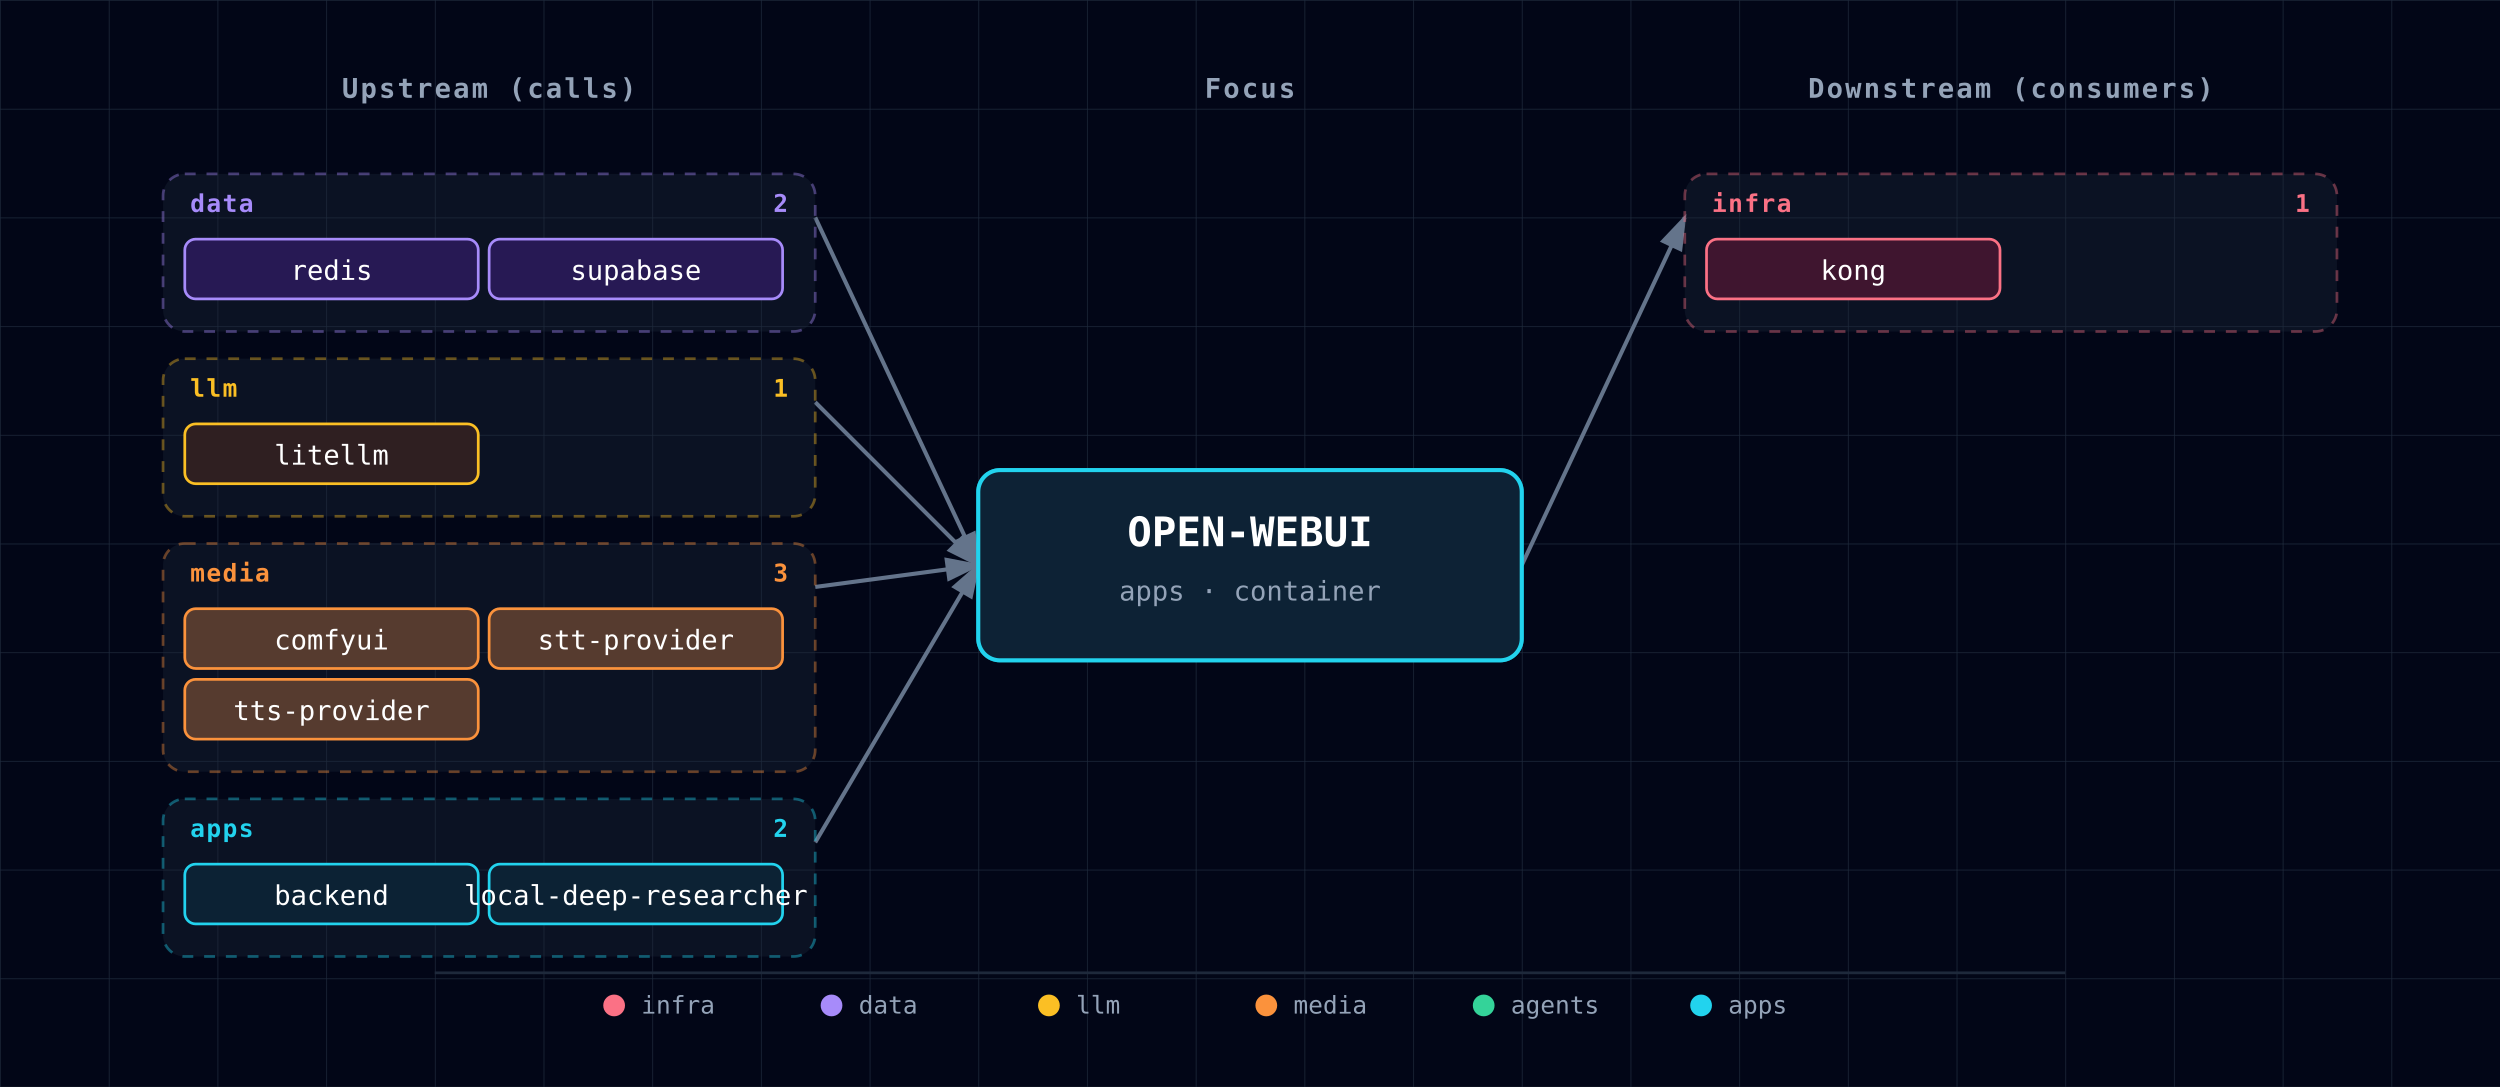
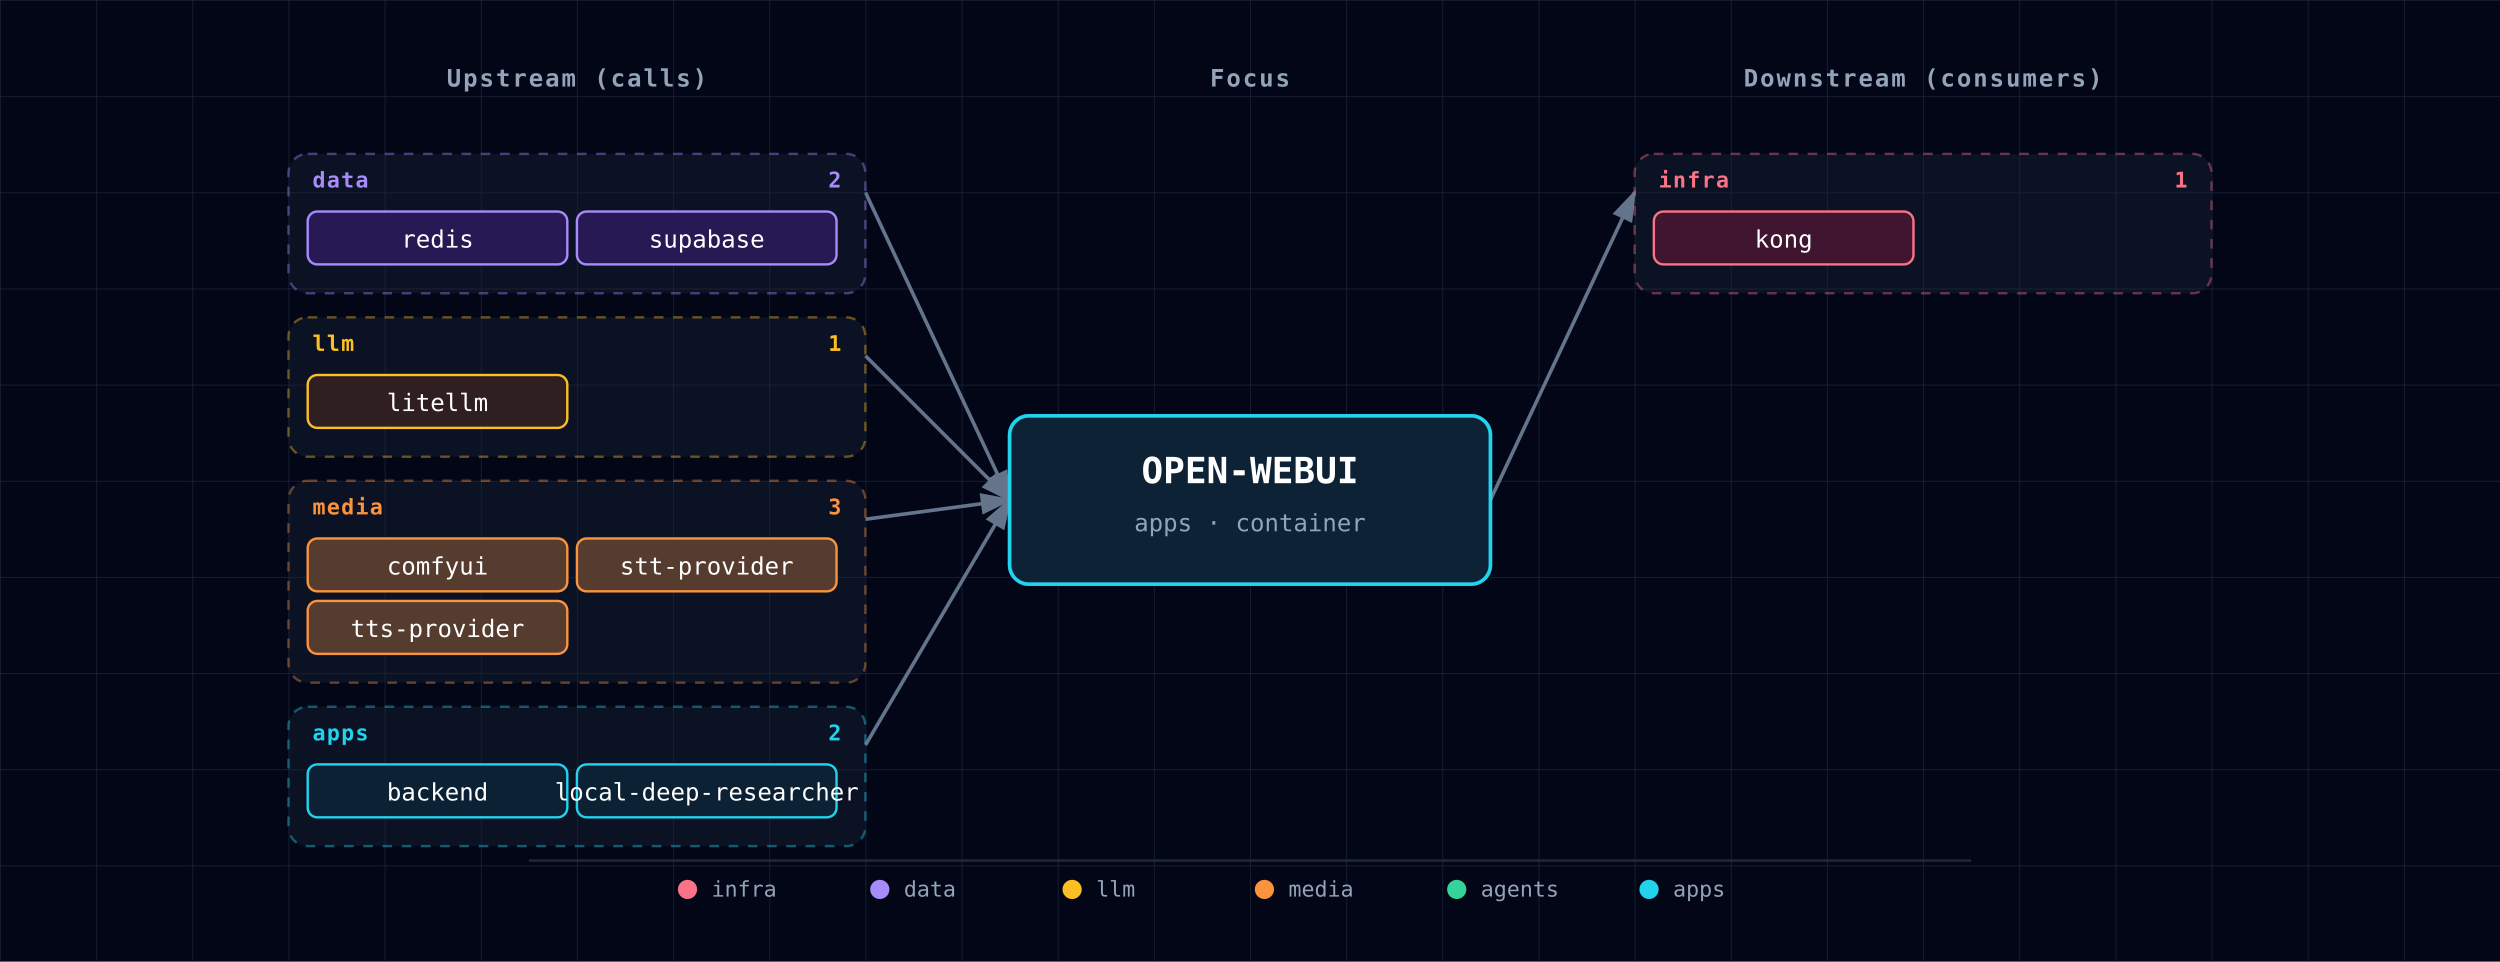
- <svg xmlns="http://www.w3.org/2000/svg" viewBox="0 0 920 400" font-family="'JetBrains Mono', 'Fira Code', Menlo, Consolas, monospace">
+ <svg xmlns="http://www.w3.org/2000/svg" viewBox="0 0 1040 400" font-family="'JetBrains Mono', 'Fira Code', Menlo, Consolas, monospace">
  <defs>
    <pattern id="grid" width="40" height="40" patternUnits="userSpaceOnUse">
      <path d="M 40 0 L 0 0 0 40" fill="none" stroke="#1e293b" stroke-width="0.5" />
    </pattern>
    <marker id="arrowhead" markerWidth="9" markerHeight="6" refX="8" refY="3" orient="auto">
      <polygon points="0 0, 9 3, 0 6" fill="#64748b" />
    </marker>
    <filter id="focus-glow" x="-50%" y="-50%" width="200%" height="200%">
      <feGaussianBlur in="SourceAlpha" stdDeviation="6" />
      <feFlood flood-color="#22d3ee" flood-opacity="0.6" />
      <feComposite in2="SourceAlpha" operator="in" />
      <feMerge>
        <feMergeNode />
        <feMergeNode in="SourceGraphic" />
      </feMerge>
    </filter>
  </defs>
-   <rect width="920" height="400" fill="#020617" />
-   <rect width="920" height="400" fill="url(#grid)" />
-   <text x="180" y="36" fill="#94a3b8" font-size="10" font-weight="600" text-anchor="middle" letter-spacing="0.08em">Upstream (calls)</text>
-   <text x="460" y="36" fill="#94a3b8" font-size="10" font-weight="600" text-anchor="middle" letter-spacing="0.08em">Focus</text>
-   <text x="740" y="36" fill="#94a3b8" font-size="10" font-weight="600" text-anchor="middle" letter-spacing="0.08em">Downstream (consumers)</text>
-   <line x1="300" y1="80" x2="360" y2="208" stroke="#64748b" stroke-width="1.5" marker-end="url(#arrowhead)" />
-   <line x1="300" y1="148" x2="360" y2="208" stroke="#64748b" stroke-width="1.5" marker-end="url(#arrowhead)" />
-   <line x1="300" y1="216" x2="360" y2="208" stroke="#64748b" stroke-width="1.5" marker-end="url(#arrowhead)" />
-   <line x1="300" y1="310" x2="360" y2="208" stroke="#64748b" stroke-width="1.5" marker-end="url(#arrowhead)" />
-   <line x1="560" y1="208" x2="620" y2="80" stroke="#64748b" stroke-width="1.5" marker-end="url(#arrowhead)" />
+   <rect width="1040" height="400" fill="#020617" />
+   <rect width="1040" height="400" fill="url(#grid)" />
+   <text x="240" y="36" fill="#94a3b8" font-size="10" font-weight="600" text-anchor="middle" letter-spacing="0.08em">Upstream (calls)</text>
+   <text x="520" y="36" fill="#94a3b8" font-size="10" font-weight="600" text-anchor="middle" letter-spacing="0.08em">Focus</text>
+   <text x="800" y="36" fill="#94a3b8" font-size="10" font-weight="600" text-anchor="middle" letter-spacing="0.08em">Downstream (consumers)</text>
+   <line x1="360" y1="80" x2="420" y2="208" stroke="#64748b" stroke-width="1.5" marker-end="url(#arrowhead)" />
+   <line x1="360" y1="148" x2="420" y2="208" stroke="#64748b" stroke-width="1.5" marker-end="url(#arrowhead)" />
+   <line x1="360" y1="216" x2="420" y2="208" stroke="#64748b" stroke-width="1.5" marker-end="url(#arrowhead)" />
+   <line x1="360" y1="310" x2="420" y2="208" stroke="#64748b" stroke-width="1.5" marker-end="url(#arrowhead)" />
+   <line x1="620" y1="208" x2="680" y2="80" stroke="#64748b" stroke-width="1.5" marker-end="url(#arrowhead)" />
  <g>
    <g class="cluster">
-       <rect x="60" y="64" width="240" height="58" rx="8" fill="rgba(30,41,59,0.35)" stroke="#a78bfa" stroke-width="1" stroke-dasharray="4,4" stroke-opacity="0.4" />
-       <text x="70" y="78" fill="#a78bfa" font-size="9" font-weight="700" text-anchor="start" style="letter-spacing:0.06em;text-transform:uppercase;">data</text>
-       <text x="290" y="78" fill="#a78bfa" font-size="9" font-weight="600" text-anchor="end">2</text>
+       <rect x="120" y="64" width="240" height="58" rx="8" fill="rgba(30,41,59,0.35)" stroke="#a78bfa" stroke-width="1" stroke-dasharray="4,4" stroke-opacity="0.4" />
+       <text x="130" y="78" fill="#a78bfa" font-size="9" font-weight="700" text-anchor="start" style="letter-spacing:0.06em;text-transform:uppercase;">data</text>
+       <text x="350" y="78" fill="#a78bfa" font-size="9" font-weight="600" text-anchor="end">2</text>
    </g>
    <g>
-       <rect x="68" y="88" width="108" height="22" rx="4" fill="#0f172a" />
-       <rect x="68" y="88" width="108" height="22" rx="4" fill="rgba(76, 29, 149, 0.4)" stroke="#a78bfa" stroke-width="1" />
-       <text x="122" y="103" fill="white" font-size="10" text-anchor="middle">redis</text>
+       <rect x="128" y="88" width="108" height="22" rx="4" fill="#0f172a" />
+       <rect x="128" y="88" width="108" height="22" rx="4" fill="rgba(76, 29, 149, 0.4)" stroke="#a78bfa" stroke-width="1" />
+       <text x="182" y="103" fill="white" font-size="10" text-anchor="middle">redis</text>
    </g>
    <g>
-       <rect x="180" y="88" width="108" height="22" rx="4" fill="#0f172a" />
-       <rect x="180" y="88" width="108" height="22" rx="4" fill="rgba(76, 29, 149, 0.4)" stroke="#a78bfa" stroke-width="1" />
-       <text x="234" y="103" fill="white" font-size="10" text-anchor="middle">supabase</text>
+       <rect x="240" y="88" width="108" height="22" rx="4" fill="#0f172a" />
+       <rect x="240" y="88" width="108" height="22" rx="4" fill="rgba(76, 29, 149, 0.4)" stroke="#a78bfa" stroke-width="1" />
+       <text x="294" y="103" fill="white" font-size="10" text-anchor="middle">supabase</text>
    </g>
    <g class="cluster">
-       <rect x="60" y="132" width="240" height="58" rx="8" fill="rgba(30,41,59,0.35)" stroke="#fbbf24" stroke-width="1" stroke-dasharray="4,4" stroke-opacity="0.4" />
-       <text x="70" y="146" fill="#fbbf24" font-size="9" font-weight="700" text-anchor="start" style="letter-spacing:0.06em;text-transform:uppercase;">llm</text>
-       <text x="290" y="146" fill="#fbbf24" font-size="9" font-weight="600" text-anchor="end">1</text>
+       <rect x="120" y="132" width="240" height="58" rx="8" fill="rgba(30,41,59,0.35)" stroke="#fbbf24" stroke-width="1" stroke-dasharray="4,4" stroke-opacity="0.4" />
+       <text x="130" y="146" fill="#fbbf24" font-size="9" font-weight="700" text-anchor="start" style="letter-spacing:0.06em;text-transform:uppercase;">llm</text>
+       <text x="350" y="146" fill="#fbbf24" font-size="9" font-weight="600" text-anchor="end">1</text>
    </g>
    <g>
-       <rect x="68" y="156" width="108" height="22" rx="4" fill="#0f172a" />
-       <rect x="68" y="156" width="108" height="22" rx="4" fill="rgba(120, 53, 15, 0.3)" stroke="#fbbf24" stroke-width="1" />
-       <text x="122" y="171" fill="white" font-size="10" text-anchor="middle">litellm</text>
+       <rect x="128" y="156" width="108" height="22" rx="4" fill="#0f172a" />
+       <rect x="128" y="156" width="108" height="22" rx="4" fill="rgba(120, 53, 15, 0.3)" stroke="#fbbf24" stroke-width="1" />
+       <text x="182" y="171" fill="white" font-size="10" text-anchor="middle">litellm</text>
    </g>
    <g class="cluster">
-       <rect x="60" y="200" width="240" height="84" rx="8" fill="rgba(30,41,59,0.35)" stroke="#fb923c" stroke-width="1" stroke-dasharray="4,4" stroke-opacity="0.4" />
-       <text x="70" y="214" fill="#fb923c" font-size="9" font-weight="700" text-anchor="start" style="letter-spacing:0.06em;text-transform:uppercase;">media</text>
-       <text x="290" y="214" fill="#fb923c" font-size="9" font-weight="600" text-anchor="end">3</text>
+       <rect x="120" y="200" width="240" height="84" rx="8" fill="rgba(30,41,59,0.35)" stroke="#fb923c" stroke-width="1" stroke-dasharray="4,4" stroke-opacity="0.4" />
+       <text x="130" y="214" fill="#fb923c" font-size="9" font-weight="700" text-anchor="start" style="letter-spacing:0.06em;text-transform:uppercase;">media</text>
+       <text x="350" y="214" fill="#fb923c" font-size="9" font-weight="600" text-anchor="end">3</text>
    </g>
    <g>
-       <rect x="68" y="224" width="108" height="22" rx="4" fill="#0f172a" />
-       <rect x="68" y="224" width="108" height="22" rx="4" fill="rgba(251, 146, 60, 0.3)" stroke="#fb923c" stroke-width="1" />
-       <text x="122" y="239" fill="white" font-size="10" text-anchor="middle">comfyui</text>
+       <rect x="128" y="224" width="108" height="22" rx="4" fill="#0f172a" />
+       <rect x="128" y="224" width="108" height="22" rx="4" fill="rgba(251, 146, 60, 0.3)" stroke="#fb923c" stroke-width="1" />
+       <text x="182" y="239" fill="white" font-size="10" text-anchor="middle">comfyui</text>
    </g>
    <g>
-       <rect x="180" y="224" width="108" height="22" rx="4" fill="#0f172a" />
-       <rect x="180" y="224" width="108" height="22" rx="4" fill="rgba(251, 146, 60, 0.3)" stroke="#fb923c" stroke-width="1" />
-       <text x="234" y="239" fill="white" font-size="10" text-anchor="middle">stt-provider</text>
+       <rect x="240" y="224" width="108" height="22" rx="4" fill="#0f172a" />
+       <rect x="240" y="224" width="108" height="22" rx="4" fill="rgba(251, 146, 60, 0.3)" stroke="#fb923c" stroke-width="1" />
+       <text x="294" y="239" fill="white" font-size="10" text-anchor="middle">stt-provider</text>
    </g>
    <g>
-       <rect x="68" y="250" width="108" height="22" rx="4" fill="#0f172a" />
-       <rect x="68" y="250" width="108" height="22" rx="4" fill="rgba(251, 146, 60, 0.3)" stroke="#fb923c" stroke-width="1" />
-       <text x="122" y="265" fill="white" font-size="10" text-anchor="middle">tts-provider</text>
+       <rect x="128" y="250" width="108" height="22" rx="4" fill="#0f172a" />
+       <rect x="128" y="250" width="108" height="22" rx="4" fill="rgba(251, 146, 60, 0.3)" stroke="#fb923c" stroke-width="1" />
+       <text x="182" y="265" fill="white" font-size="10" text-anchor="middle">tts-provider</text>
    </g>
    <g class="cluster">
-       <rect x="60" y="294" width="240" height="58" rx="8" fill="rgba(30,41,59,0.35)" stroke="#22d3ee" stroke-width="1" stroke-dasharray="4,4" stroke-opacity="0.4" />
-       <text x="70" y="308" fill="#22d3ee" font-size="9" font-weight="700" text-anchor="start" style="letter-spacing:0.06em;text-transform:uppercase;">apps</text>
-       <text x="290" y="308" fill="#22d3ee" font-size="9" font-weight="600" text-anchor="end">2</text>
+       <rect x="120" y="294" width="240" height="58" rx="8" fill="rgba(30,41,59,0.35)" stroke="#22d3ee" stroke-width="1" stroke-dasharray="4,4" stroke-opacity="0.4" />
+       <text x="130" y="308" fill="#22d3ee" font-size="9" font-weight="700" text-anchor="start" style="letter-spacing:0.06em;text-transform:uppercase;">apps</text>
+       <text x="350" y="308" fill="#22d3ee" font-size="9" font-weight="600" text-anchor="end">2</text>
    </g>
    <g>
-       <rect x="68" y="318" width="108" height="22" rx="4" fill="#0f172a" />
-       <rect x="68" y="318" width="108" height="22" rx="4" fill="rgba(8, 51, 68, 0.4)" stroke="#22d3ee" stroke-width="1" />
-       <text x="122" y="333" fill="white" font-size="10" text-anchor="middle">backend</text>
+       <rect x="128" y="318" width="108" height="22" rx="4" fill="#0f172a" />
+       <rect x="128" y="318" width="108" height="22" rx="4" fill="rgba(8, 51, 68, 0.4)" stroke="#22d3ee" stroke-width="1" />
+       <text x="182" y="333" fill="white" font-size="10" text-anchor="middle">backend</text>
    </g>
    <g>
-       <rect x="180" y="318" width="108" height="22" rx="4" fill="#0f172a" />
-       <rect x="180" y="318" width="108" height="22" rx="4" fill="rgba(8, 51, 68, 0.4)" stroke="#22d3ee" stroke-width="1" />
-       <text x="234" y="333" fill="white" font-size="10" text-anchor="middle">local-deep-researcher</text>
+       <rect x="240" y="318" width="108" height="22" rx="4" fill="#0f172a" />
+       <rect x="240" y="318" width="108" height="22" rx="4" fill="rgba(8, 51, 68, 0.4)" stroke="#22d3ee" stroke-width="1" />
+       <text x="294" y="333" fill="white" font-size="10" text-anchor="middle">local-deep-researcher</text>
    </g>
  </g>
  <g>
    <g class="cluster">
-       <rect x="620" y="64" width="240" height="58" rx="8" fill="rgba(30,41,59,0.35)" stroke="#fb7185" stroke-width="1" stroke-dasharray="4,4" stroke-opacity="0.4" />
-       <text x="630" y="78" fill="#fb7185" font-size="9" font-weight="700" text-anchor="start" style="letter-spacing:0.06em;text-transform:uppercase;">infra</text>
-       <text x="850" y="78" fill="#fb7185" font-size="9" font-weight="600" text-anchor="end">1</text>
+       <rect x="680" y="64" width="240" height="58" rx="8" fill="rgba(30,41,59,0.35)" stroke="#fb7185" stroke-width="1" stroke-dasharray="4,4" stroke-opacity="0.4" />
+       <text x="690" y="78" fill="#fb7185" font-size="9" font-weight="700" text-anchor="start" style="letter-spacing:0.06em;text-transform:uppercase;">infra</text>
+       <text x="910" y="78" fill="#fb7185" font-size="9" font-weight="600" text-anchor="end">1</text>
    </g>
    <g>
-       <rect x="628" y="88" width="108" height="22" rx="4" fill="#0f172a" />
-       <rect x="628" y="88" width="108" height="22" rx="4" fill="rgba(136, 19, 55, 0.4)" stroke="#fb7185" stroke-width="1" />
-       <text x="682" y="103" fill="white" font-size="10" text-anchor="middle">kong</text>
+       <rect x="688" y="88" width="108" height="22" rx="4" fill="#0f172a" />
+       <rect x="688" y="88" width="108" height="22" rx="4" fill="rgba(136, 19, 55, 0.4)" stroke="#fb7185" stroke-width="1" />
+       <text x="742" y="103" fill="white" font-size="10" text-anchor="middle">kong</text>
    </g>
  </g>
  <g class="focus" filter="url(#focus-glow)">
-     <rect x="360" y="173" width="200" height="70" rx="8" fill="#0f172a" />
-     <rect x="360" y="173" width="200" height="70" rx="8" fill="rgba(8, 51, 68, 0.4)" stroke="#22d3ee" stroke-width="1.5" />
-     <text x="460" y="201" fill="white" font-size="15" font-weight="700" text-anchor="middle">OPEN-WEBUI</text>
-     <text x="460" y="221" fill="#94a3b8" font-size="10" text-anchor="middle">apps · container</text>
+     <rect x="420" y="173" width="200" height="70" rx="8" fill="#0f172a" />
+     <rect x="420" y="173" width="200" height="70" rx="8" fill="rgba(8, 51, 68, 0.4)" stroke="#22d3ee" stroke-width="1.5" />
+     <text x="520" y="201" fill="white" font-size="15" font-weight="700" text-anchor="middle">OPEN-WEBUI</text>
+     <text x="520" y="221" fill="#94a3b8" font-size="10" text-anchor="middle">apps · container</text>
  </g>
  <g class="legend">
-     <line x1="160" y1="358" x2="760" y2="358" stroke="#1e293b" stroke-width="1" />
-     <circle cx="226" cy="370" r="4" fill="#fb7185" />
-     <text x="236" y="373" fill="#94a3b8" font-size="9" font-weight="400" text-anchor="start">infra</text>
-     <circle cx="306" cy="370" r="4" fill="#a78bfa" />
-     <text x="316" y="373" fill="#94a3b8" font-size="9" font-weight="400" text-anchor="start">data</text>
-     <circle cx="386" cy="370" r="4" fill="#fbbf24" />
-     <text x="396" y="373" fill="#94a3b8" font-size="9" font-weight="400" text-anchor="start">llm</text>
-     <circle cx="466" cy="370" r="4" fill="#fb923c" />
-     <text x="476" y="373" fill="#94a3b8" font-size="9" font-weight="400" text-anchor="start">media</text>
-     <circle cx="546" cy="370" r="4" fill="#34d399" />
-     <text x="556" y="373" fill="#94a3b8" font-size="9" font-weight="400" text-anchor="start">agents</text>
-     <circle cx="626" cy="370" r="4" fill="#22d3ee" />
-     <text x="636" y="373" fill="#94a3b8" font-size="9" font-weight="400" text-anchor="start">apps</text>
+     <line x1="220" y1="358" x2="820" y2="358" stroke="#1e293b" stroke-width="1" />
+     <circle cx="286" cy="370" r="4" fill="#fb7185" />
+     <text x="296" y="373" fill="#94a3b8" font-size="9" font-weight="400" text-anchor="start">infra</text>
+     <circle cx="366" cy="370" r="4" fill="#a78bfa" />
+     <text x="376" y="373" fill="#94a3b8" font-size="9" font-weight="400" text-anchor="start">data</text>
+     <circle cx="446" cy="370" r="4" fill="#fbbf24" />
+     <text x="456" y="373" fill="#94a3b8" font-size="9" font-weight="400" text-anchor="start">llm</text>
+     <circle cx="526" cy="370" r="4" fill="#fb923c" />
+     <text x="536" y="373" fill="#94a3b8" font-size="9" font-weight="400" text-anchor="start">media</text>
+     <circle cx="606" cy="370" r="4" fill="#34d399" />
+     <text x="616" y="373" fill="#94a3b8" font-size="9" font-weight="400" text-anchor="start">agents</text>
+     <circle cx="686" cy="370" r="4" fill="#22d3ee" />
+     <text x="696" y="373" fill="#94a3b8" font-size="9" font-weight="400" text-anchor="start">apps</text>
  </g>
</svg>
